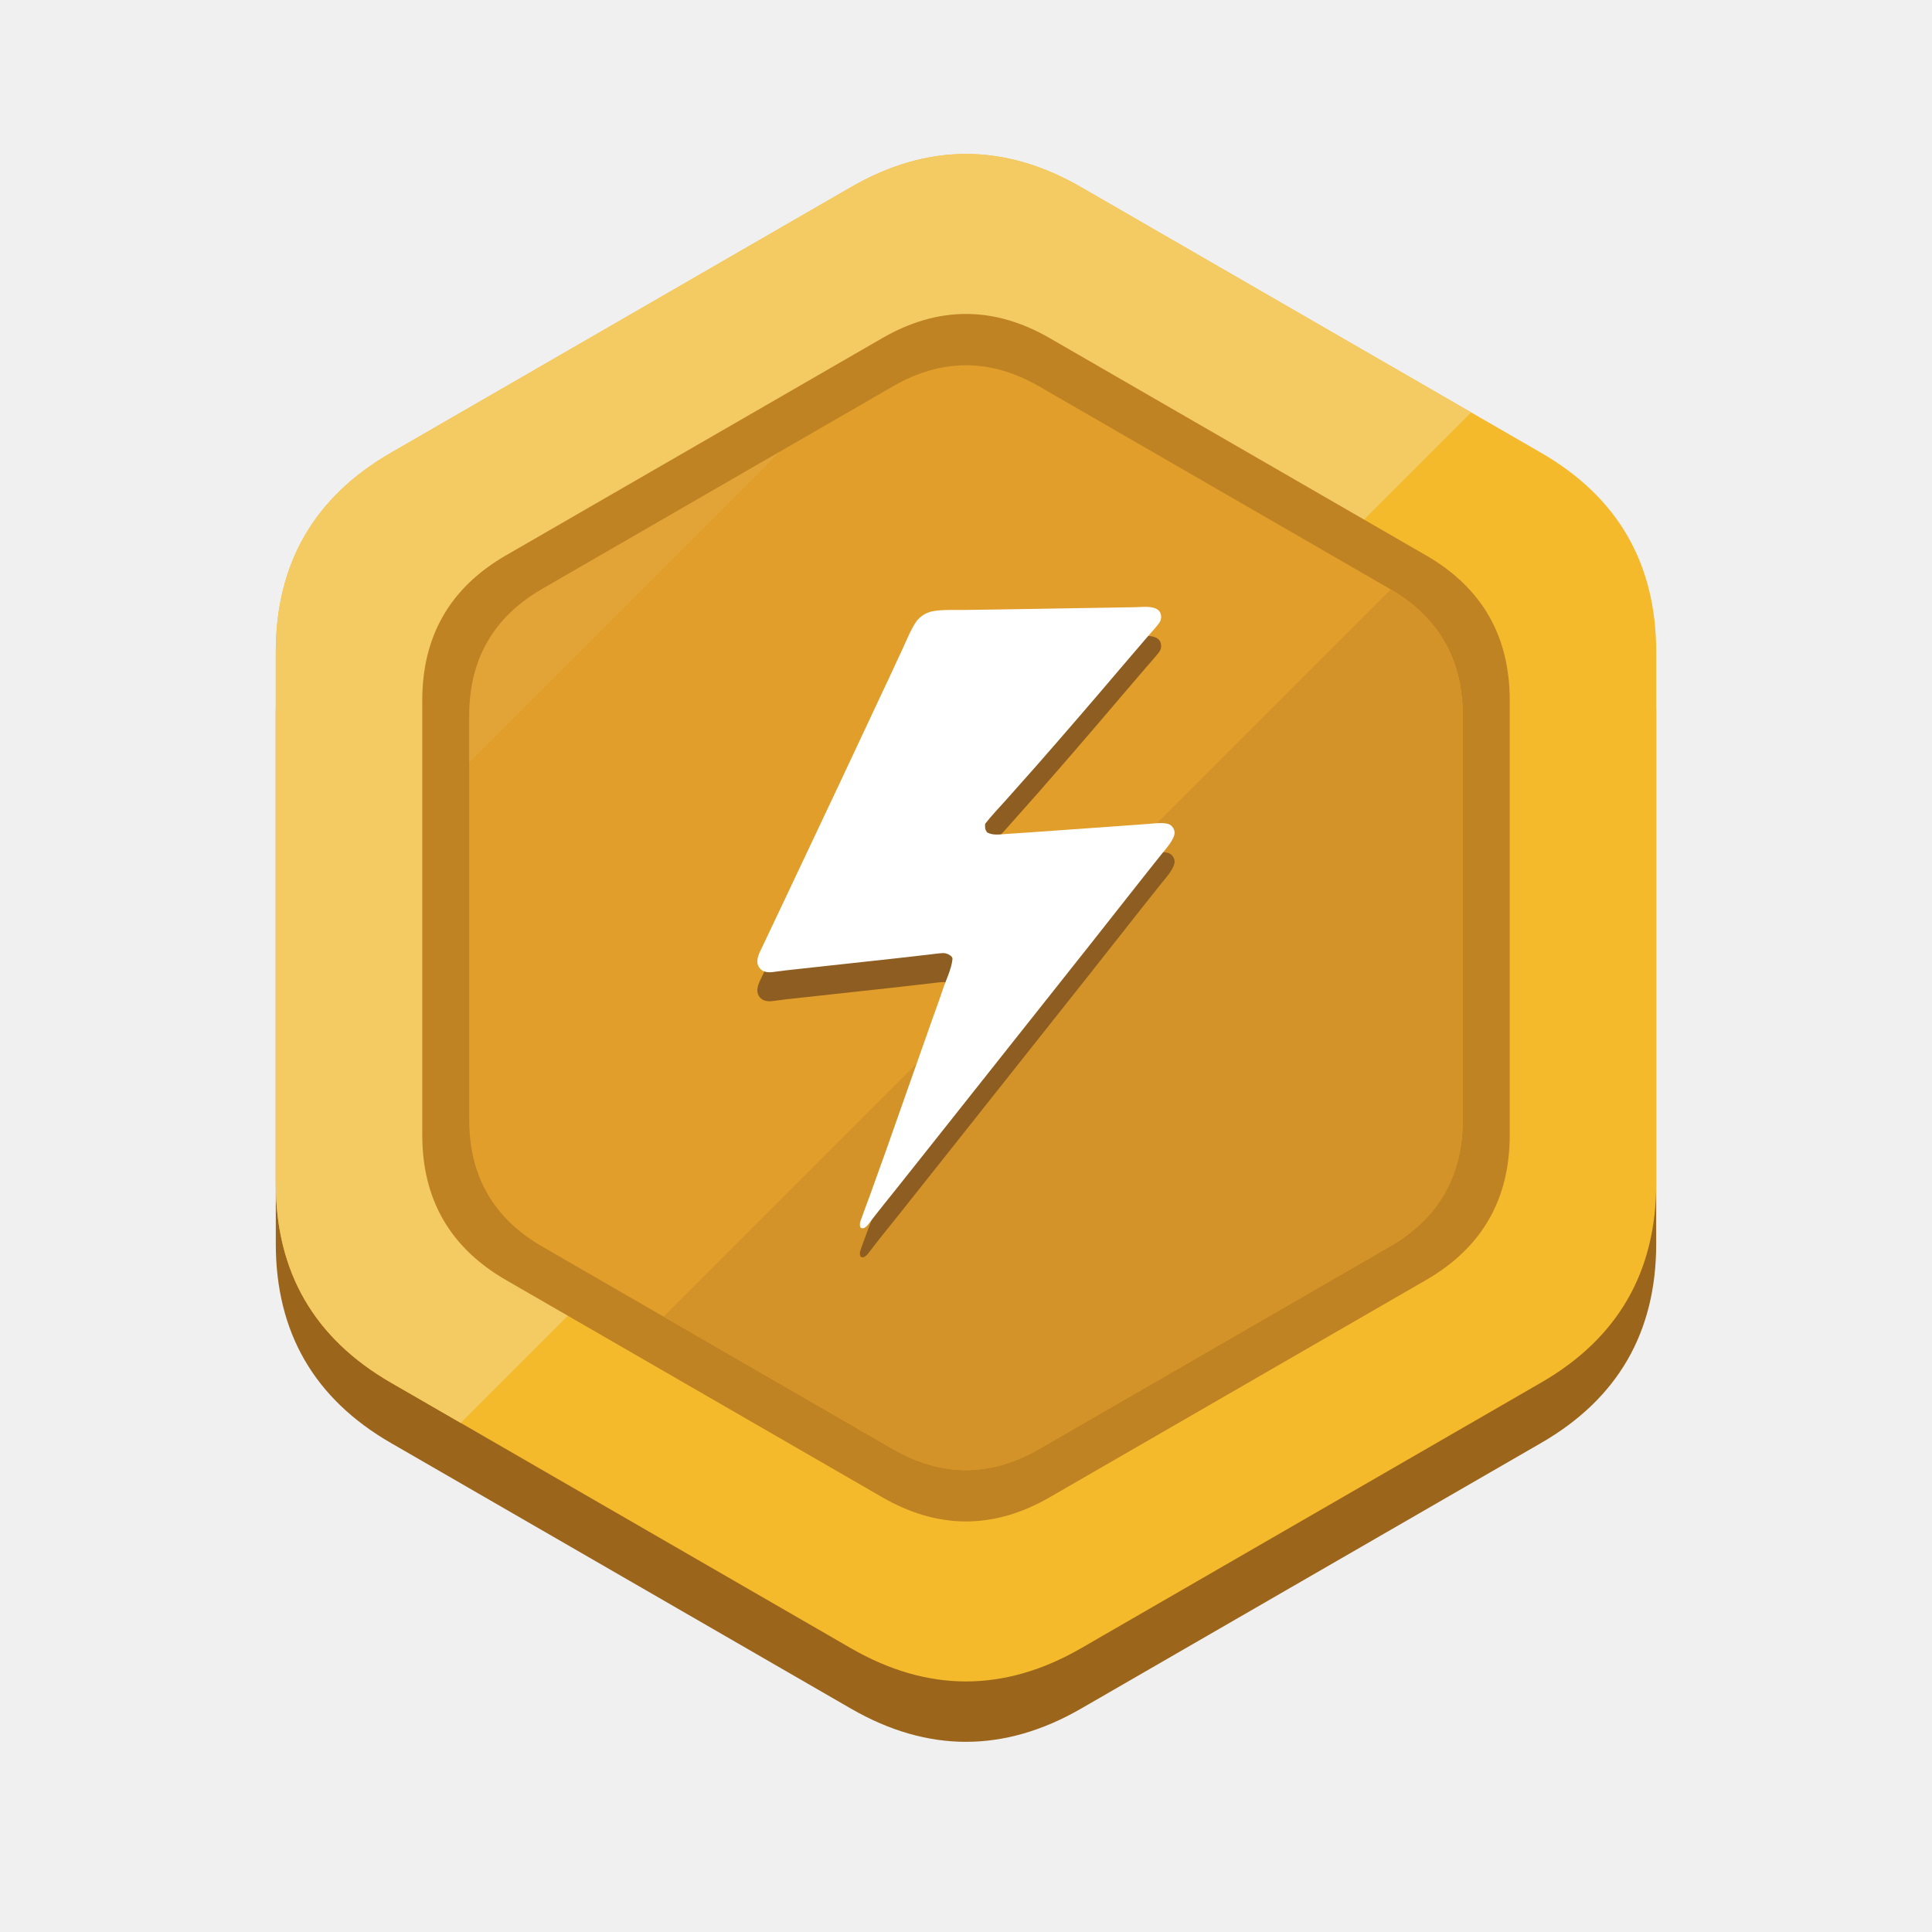
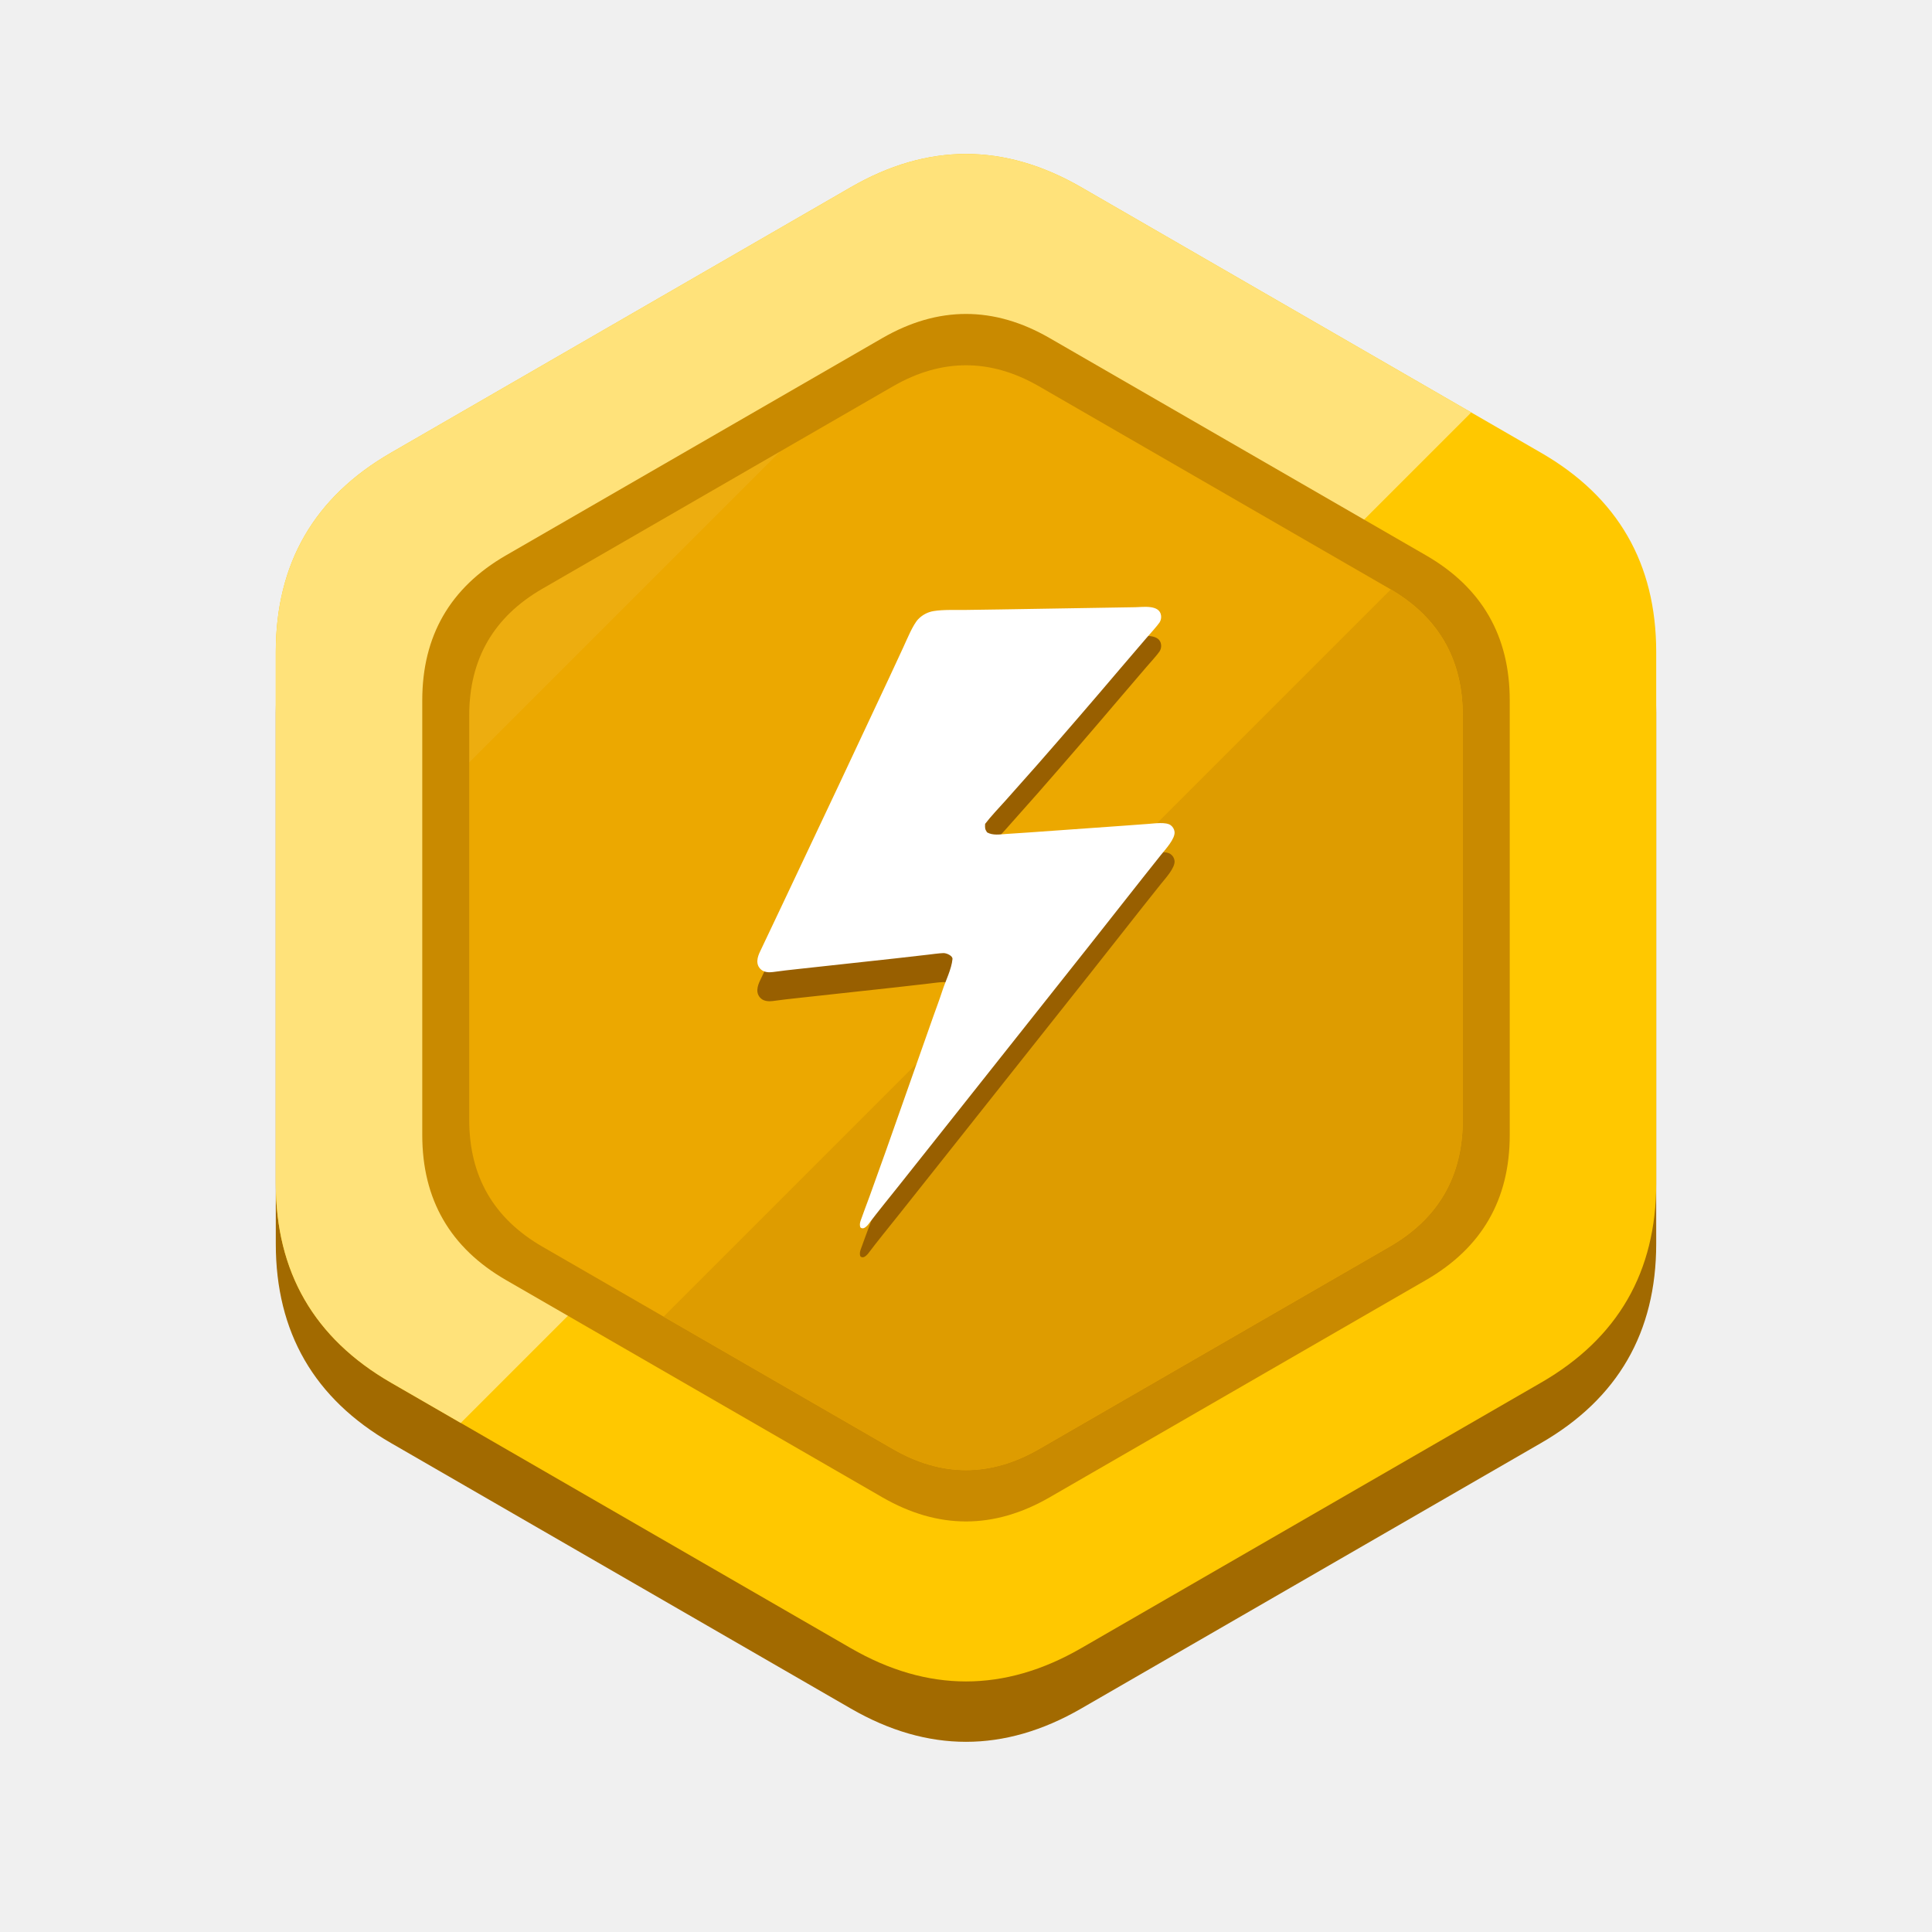
<svg xmlns="http://www.w3.org/2000/svg" viewBox="0 0 160 160" width="160" height="160">
  <defs>
    <clipPath id="A-reactivite-or-o">
      <path d="M70.47 15.50Q80.00 10.00 89.53 15.50L127.63 37.50Q137.16 43.00 137.16 54.00L137.16 98.00Q137.16 109.00 127.63 114.50L89.53 136.50Q80.00 142.00 70.47 136.50L32.37 114.50Q22.84 109.00 22.84 98.00L22.84 54.00Q22.84 43.00 32.37 37.50Z" />
    </clipPath>
    <clipPath id="A-reactivite-or-f">
      <path d="M73.94 32.00Q80.00 28.50 86.06 32.00L115.07 48.75Q121.14 52.25 121.14 59.25L121.14 92.75Q121.14 99.75 115.07 103.25L86.06 120.00Q80.00 123.50 73.94 120.00L44.93 103.25Q38.86 99.75 38.86 92.75L38.86 59.25Q38.86 52.25 44.93 48.75Z" />
    </clipPath>
  </defs>
-   <g fill="#9C651C" transform="translate(0 5)">
+   <g fill="#A26A00" transform="translate(0 5)">
    <path d="M70.47 15.50Q80.00 10.00 89.53 15.50L127.63 37.50Q137.16 43.00 137.16 54.00L137.16 98.00Q137.16 109.00 127.63 114.50L89.53 136.50Q80.00 142.00 70.47 136.50L32.37 114.50Q22.84 109.00 22.84 98.00L22.84 54.00Q22.84 43.00 32.37 37.50Z" />
  </g>
-   <g fill="#F4BA2C">
+   <g fill="#FFC800">
    <path d="M70.47 15.50Q80.00 10.00 89.53 15.50L127.63 37.50Q137.16 43.00 137.16 54.00L137.16 98.00Q137.16 109.00 127.63 114.50L89.53 136.50Q80.00 142.00 70.47 136.50L32.37 114.50Q22.84 109.00 22.84 98.00L22.84 54.00Q22.84 43.00 32.37 37.50Z" />
  </g>
-   <g fill="#F4CA63" clip-path="url(#A-reactivite-or-o)">
+   <g fill="#FFE27A" clip-path="url(#A-reactivite-or-o)">
    <polygon points="480,-324 -320,476 -320,-324" />
  </g>
-   <g fill="#C08324">
+   <g fill="#C98A00">
    <path d="M73.07 28.00Q80.00 24.00 86.93 28.00L118.11 46.00Q125.03 50.00 125.03 58.00L125.03 94.00Q125.03 102.00 118.11 106.00L86.93 124.00Q80.00 128.00 73.07 124.00L41.89 106.00Q34.97 102.00 34.97 94.00L34.97 58.00Q34.97 50.00 41.89 46.00Z" />
  </g>
-   <g fill="#E19E2A">
+   <g fill="#ECA800">
    <path d="M73.94 32.00Q80.00 28.50 86.06 32.00L115.07 48.75Q121.14 52.25 121.14 59.25L121.14 92.75Q121.14 99.75 115.07 103.25L86.06 120.00Q80.00 123.50 73.94 120.00L44.93 103.25Q38.86 99.75 38.86 92.75L38.86 59.25Q38.86 52.25 44.93 48.75Z" />
  </g>
-   <g fill="#D49328" clip-path="url(#A-reactivite-or-f)">
+   <g fill="#DE9C00" clip-path="url(#A-reactivite-or-f)">
    <polygon points="480,-316 -320,484 480,476" />
  </g>
  <g fill="#FFFFFF" fill-opacity="0.06" clip-path="url(#A-reactivite-or-f)">
    <polygon points="20,70 74,16 86,16 20,82" />
  </g>
-   <g fill="#8E5D21" transform="translate(53.5215 52.0798) scale(0.0633)">
+   <g fill="#985F00" transform="translate(53.5215 52.0798) scale(0.0633)">
    <path transform="matrix(0.816406 0 0 0.816406 0.000488281 0)" d="M783.932 11.74C796.819 11.43 822.602 7.521 824.962 25.086C825.474 28.917 824.638 32.807 822.597 36.089C819.62 40.803 805.609 56.364 801.018 61.67C787.421 77.377 773.912 93.159 760.491 109.017C716.379 160.997 671.858 212.628 626.933 263.907L576.533 320.67C566.385 331.965 551.877 347.248 542.996 358.973C542.725 365.322 542.492 367.184 546.098 372.55C555.513 377.929 567.03 375.736 577.522 375.062L613.751 372.658L763.891 361.971L804.945 358.945C814.288 358.261 832.838 355.63 840.249 360.986C843.749 363.494 846.043 367.351 846.576 371.624C847.866 382.823 831.544 400.198 824.651 408.875L795.678 445.321L710.079 553.883L468.435 858.595L404.495 939.125C387.867 959.952 371.174 980.395 355.096 1001.66C352.114 1004.91 347.654 1009.27 343.286 1005.82C341.665 1002.52 342.302 998.304 343.473 994.967C348.084 981.815 353.166 968.599 357.963 955.519L384.182 882.469L459.856 667.788C464.771 654.031 469.81 640.709 474.548 626.126C479.552 610.72 489.211 591.717 490.711 575.575C491.201 570.306 481.11 565.794 476.021 566.016C467.942 566.368 459.47 567.67 451.123 568.614L398.938 574.558L244.109 591.456C230.279 592.881 216.569 594.504 202.795 596.403C196.498 597.271 188.759 596.778 183.831 592.338C174.645 584.063 177.919 572.542 182.641 562.916C194.676 537.809 206.558 512.647 218.434 487.468L308.555 296.692L389.933 123.268L412.011 75.692C417.707 63.397 427.275 39.816 435.87 30.842C442.469 24.004 451.099 19.479 460.476 17.939C475.342 15.353 498.038 16.316 513.567 16.084C531.485 15.816 549.517 15.536 567.436 15.31L783.932 11.74Z" />
  </g>
  <g transform="translate(53.5215 49.6798) scale(0.0633)">
    <g fill="#FFFFFF">
      <path transform="matrix(0.816406 0 0 0.816406 0.000488281 0)" d="M783.932 11.74C796.819 11.43 822.602 7.521 824.962 25.086C825.474 28.917 824.638 32.807 822.597 36.089C819.62 40.803 805.609 56.364 801.018 61.67C787.421 77.377 773.912 93.159 760.491 109.017C716.379 160.997 671.858 212.628 626.933 263.907L576.533 320.67C566.385 331.965 551.877 347.248 542.996 358.973C542.725 365.322 542.492 367.184 546.098 372.55C555.513 377.929 567.03 375.736 577.522 375.062L613.751 372.658L763.891 361.971L804.945 358.945C814.288 358.261 832.838 355.63 840.249 360.986C843.749 363.494 846.043 367.351 846.576 371.624C847.866 382.823 831.544 400.198 824.651 408.875L795.678 445.321L710.079 553.883L468.435 858.595L404.495 939.125C387.867 959.952 371.174 980.395 355.096 1001.66C352.114 1004.91 347.654 1009.27 343.286 1005.82C341.665 1002.52 342.302 998.304 343.473 994.967C348.084 981.815 353.166 968.599 357.963 955.519L384.182 882.469L459.856 667.788C464.771 654.031 469.81 640.709 474.548 626.126C479.552 610.72 489.211 591.717 490.711 575.575C491.201 570.306 481.11 565.794 476.021 566.016C467.942 566.368 459.47 567.67 451.123 568.614L398.938 574.558L244.109 591.456C230.279 592.881 216.569 594.504 202.795 596.403C196.498 597.271 188.759 596.778 183.831 592.338C174.645 584.063 177.919 572.542 182.641 562.916C194.676 537.809 206.558 512.647 218.434 487.468L308.555 296.692L389.933 123.268L412.011 75.692C417.707 63.397 427.275 39.816 435.87 30.842C442.469 24.004 451.099 19.479 460.476 17.939C475.342 15.353 498.038 16.316 513.567 16.084C531.485 15.816 549.517 15.536 567.436 15.31L783.932 11.74Z" />
    </g>
  </g>
</svg>
